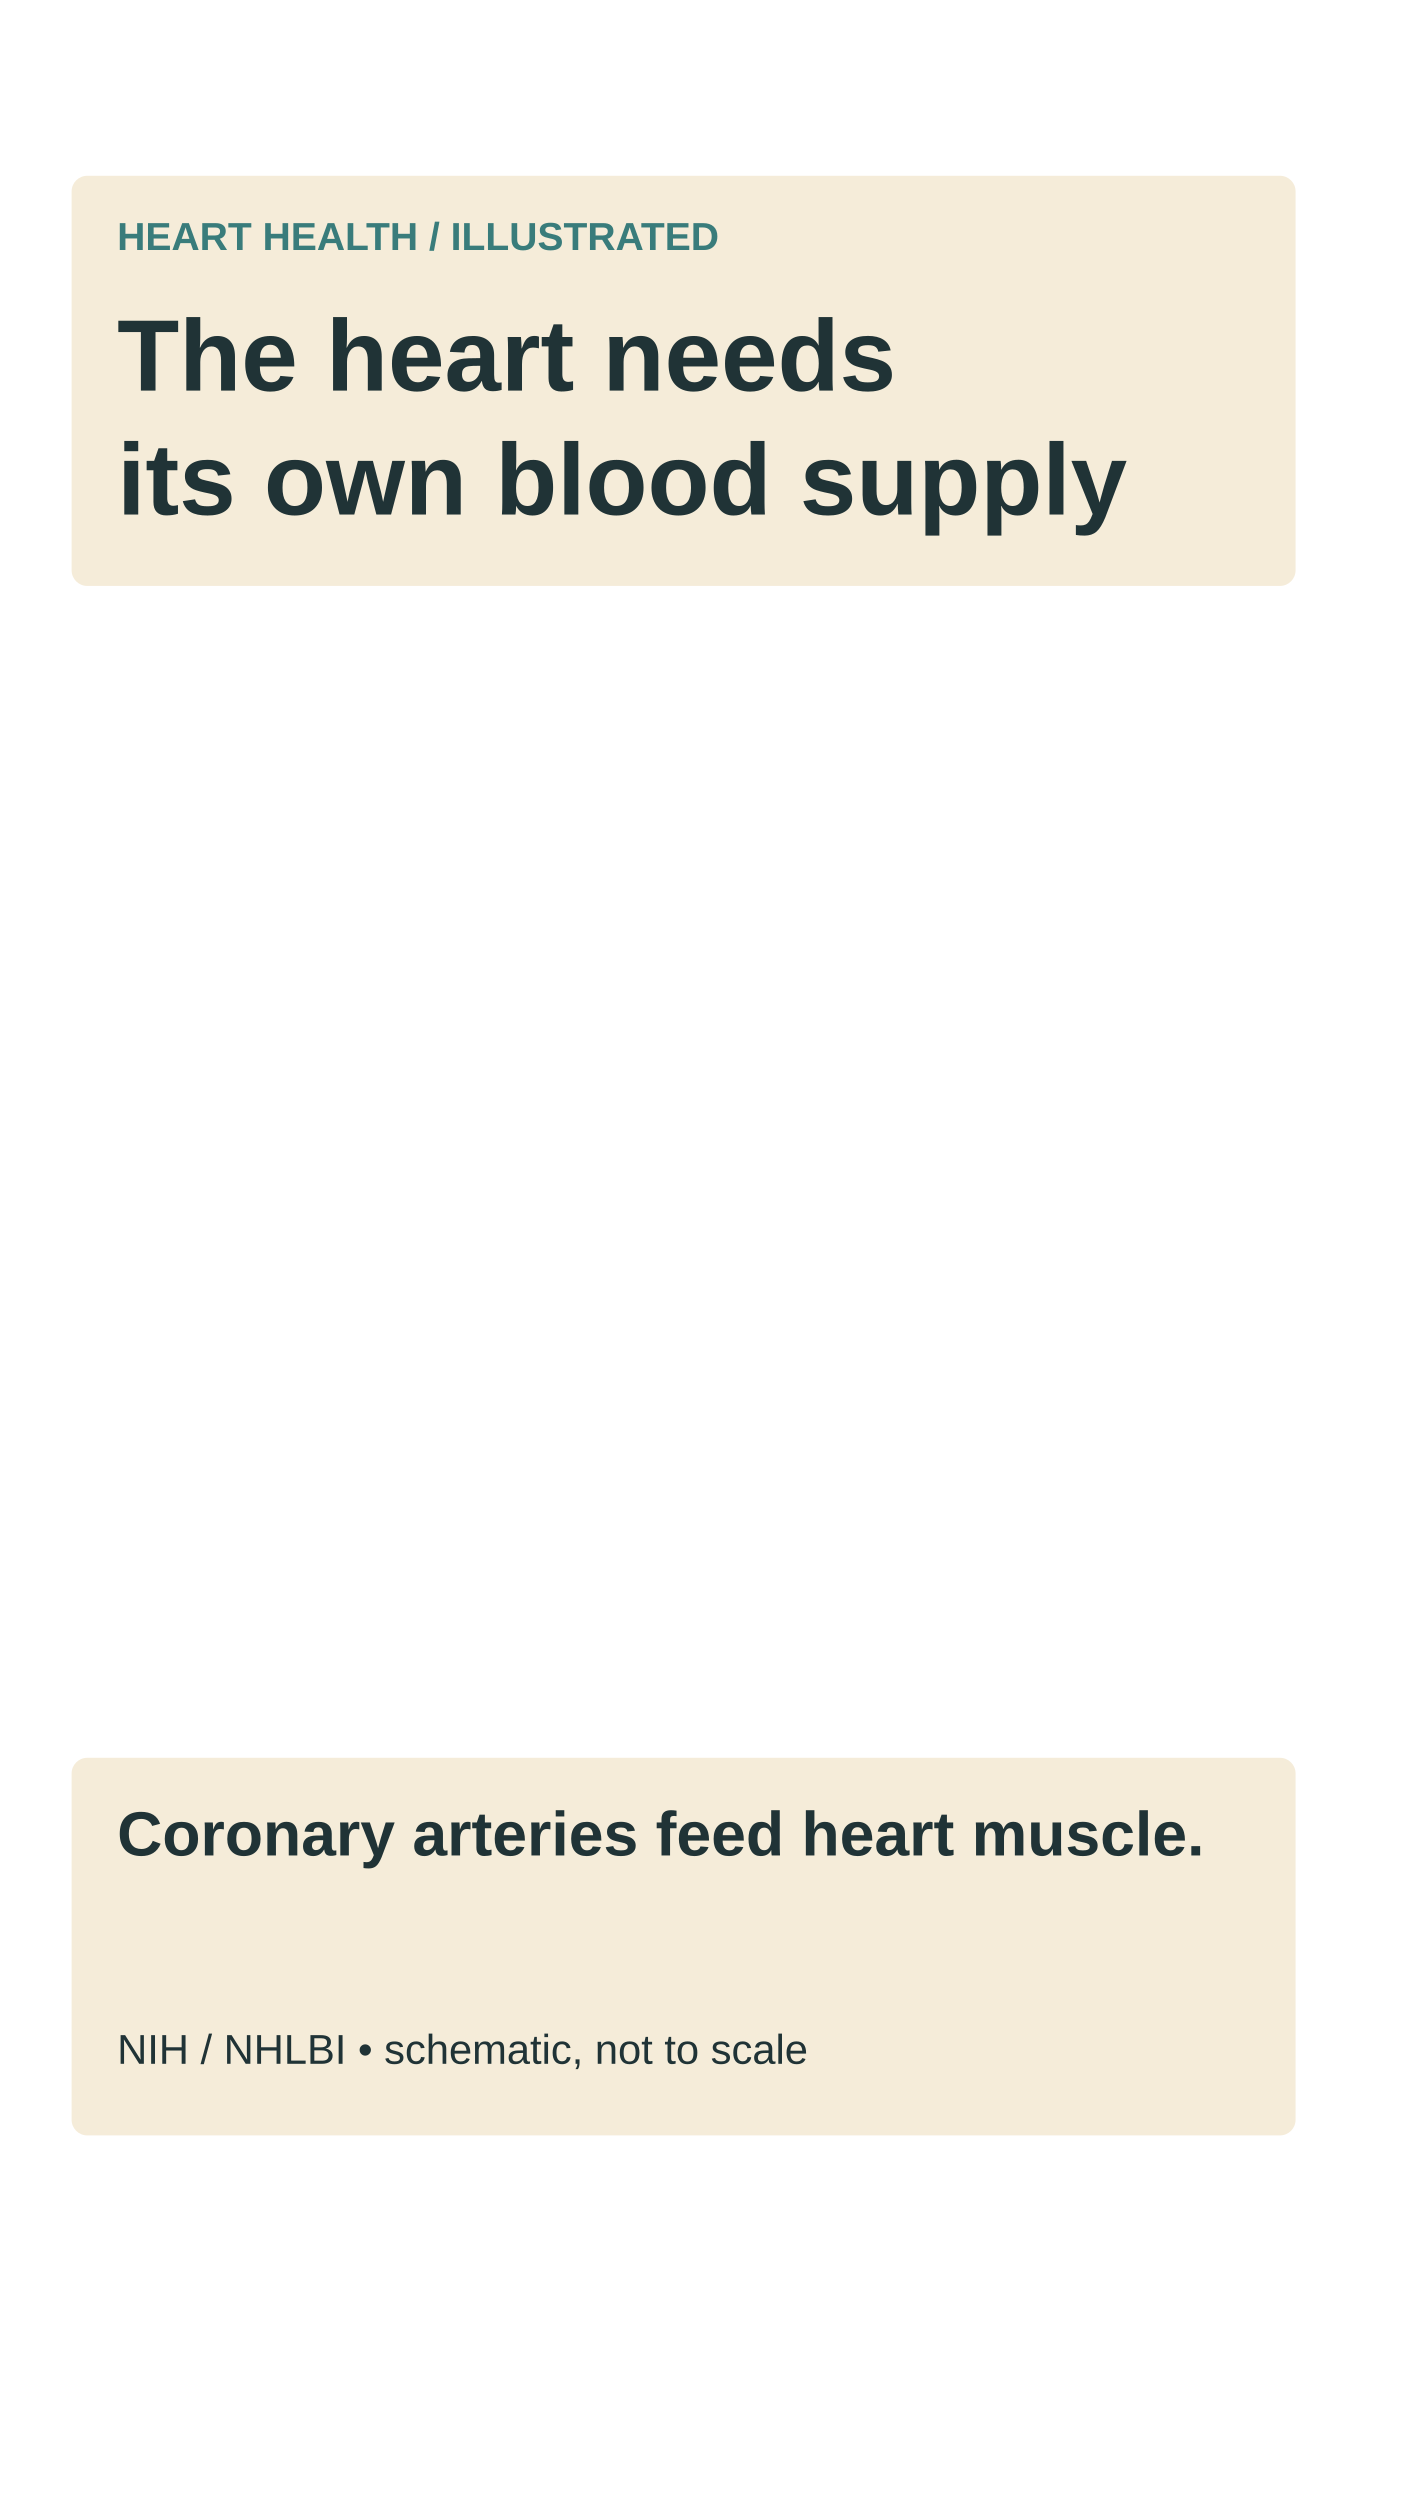
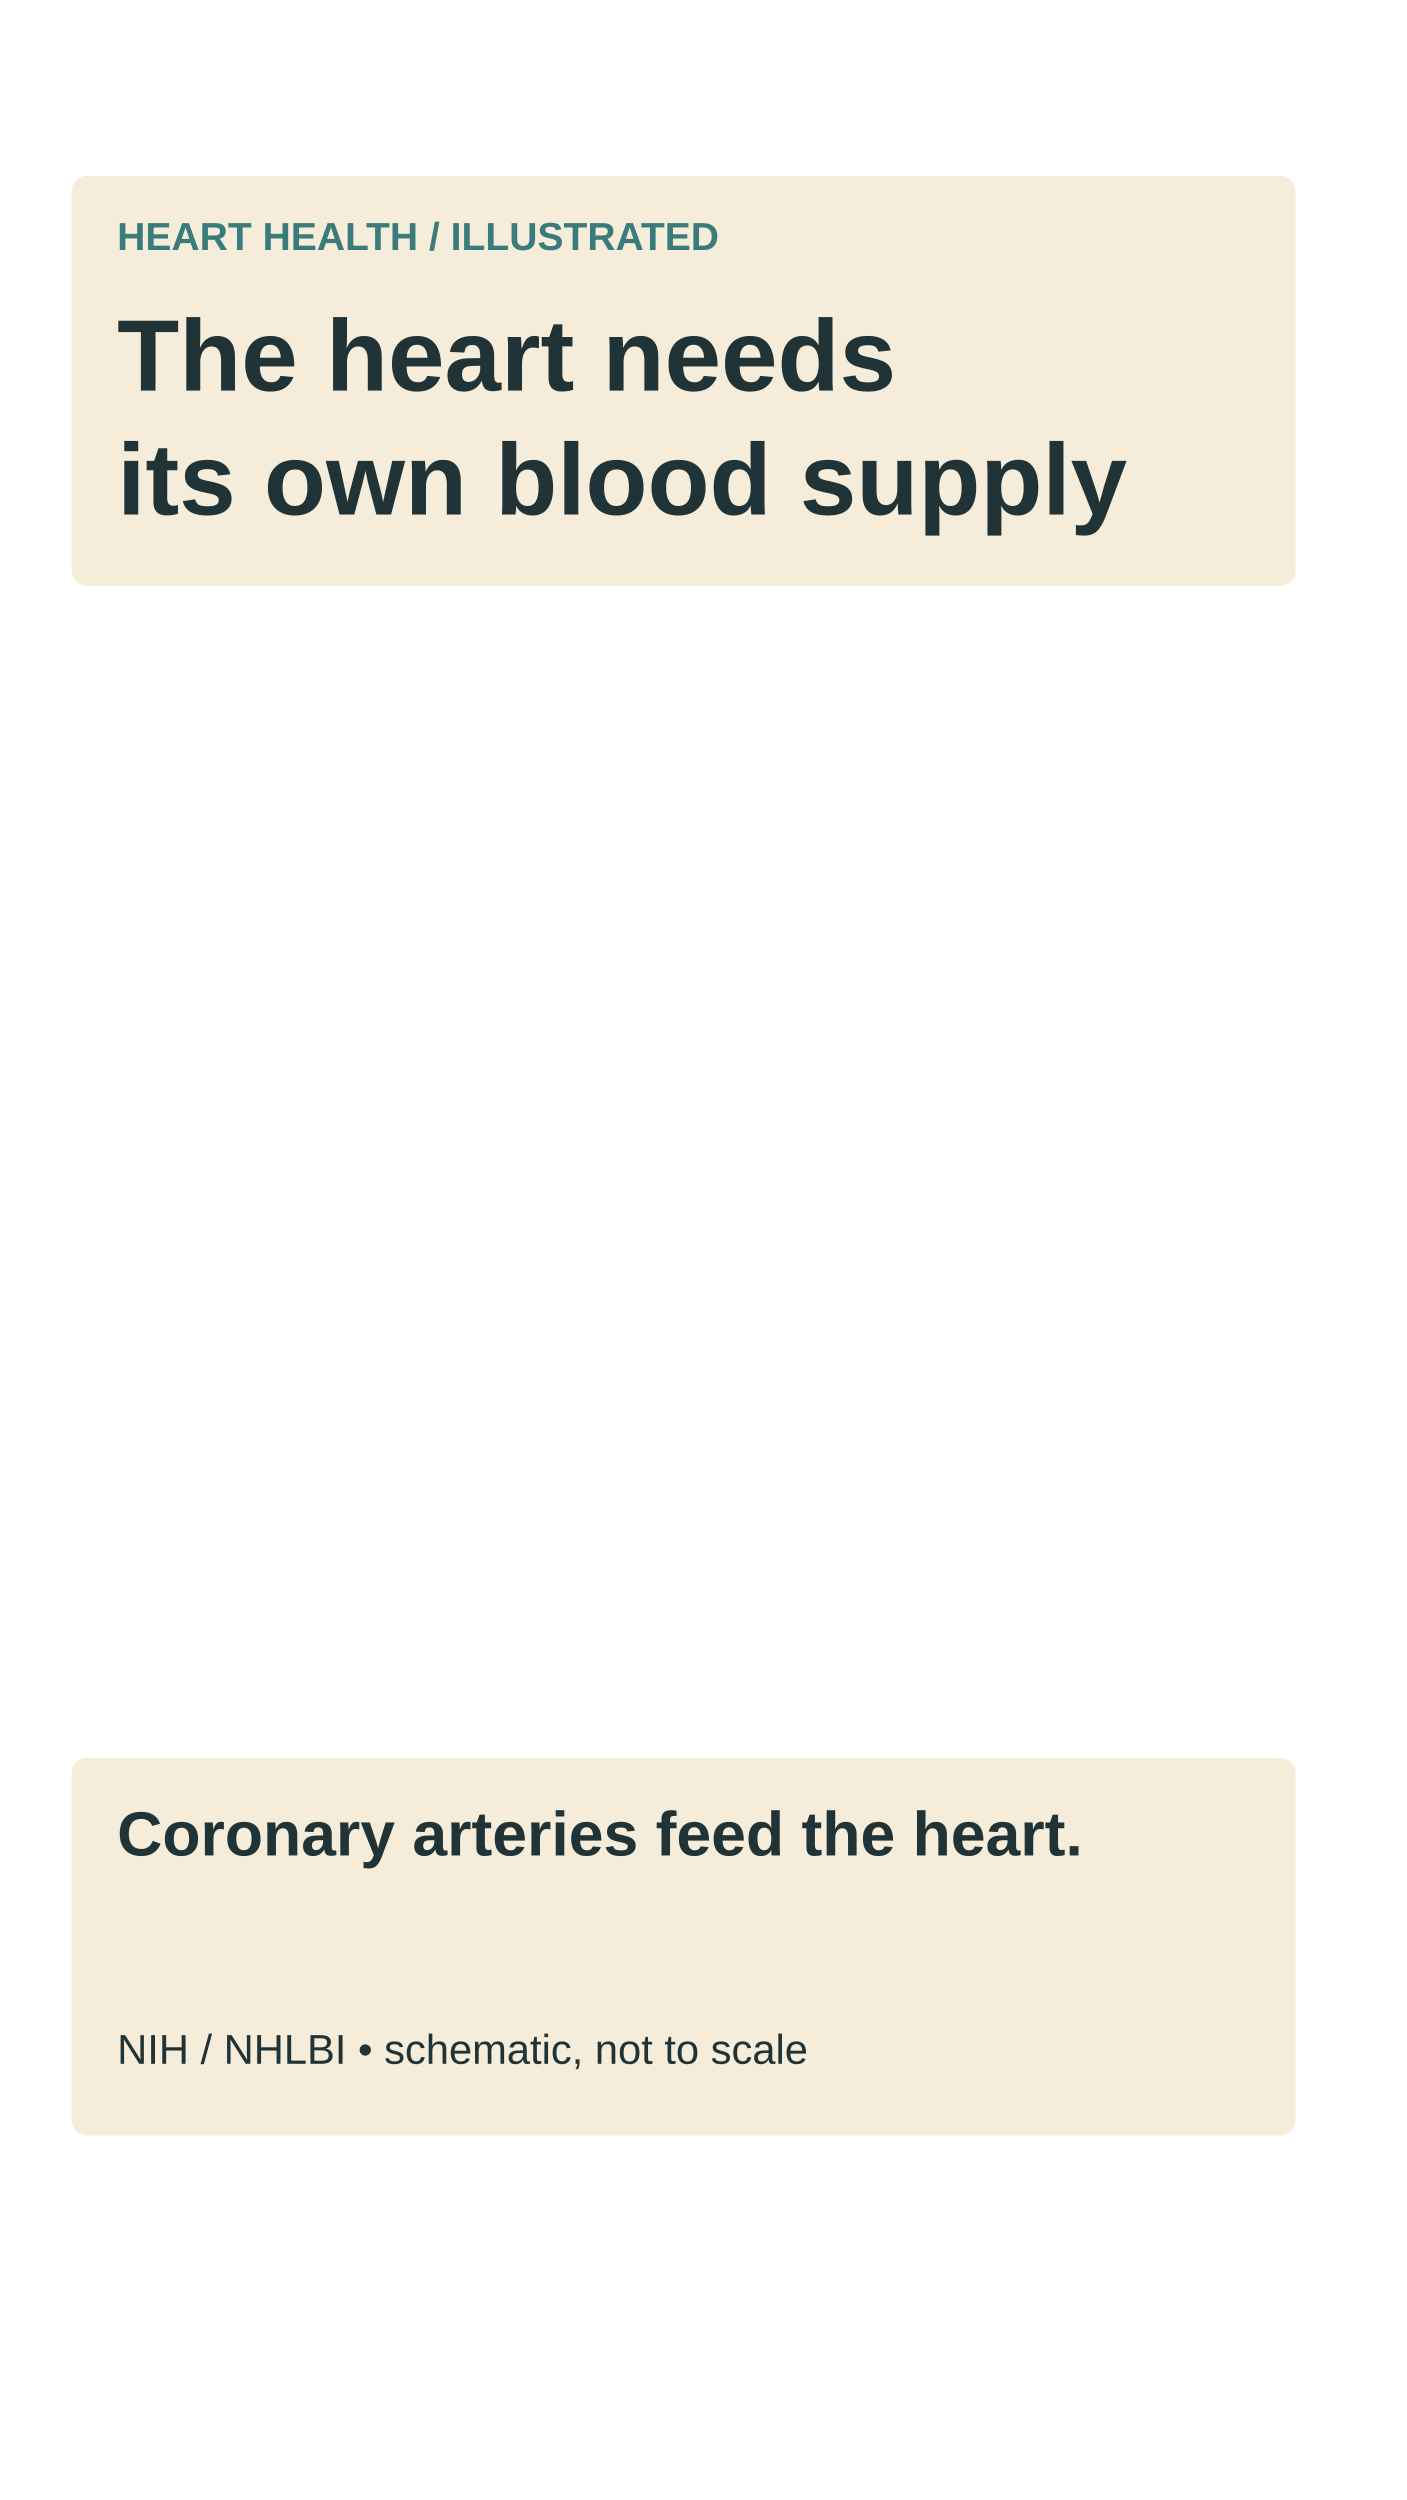
<svg xmlns="http://www.w3.org/2000/svg" width="1080" height="1920" viewBox="0 0 1080 1920">
  <g id="caption-fields">
    <rect x="55" y="135" width="940" height="315" rx="12" fill="#f5ecd9" stroke="none" stroke-width="4" />
    <rect x="55" y="1350" width="940" height="290" rx="12" fill="#f5ecd9" stroke="none" stroke-width="4" />
  </g>
  <g id="eyebrow">
    <text x="90" y="192" font-family="Arial, sans-serif" font-size="30" font-weight="700" fill="#397c7b">HEART HEALTH / ILLUSTRATED</text>
  </g>
  <g id="headline">
    <text x="90" y="300.0" font-family="Arial, sans-serif" font-size="78" font-weight="700" fill="#203336">The heart needs</text>
    <text x="90" y="395.16" font-family="Arial, sans-serif" font-size="78" font-weight="700" fill="#203336">its own blood supply</text>
  </g>
  <g id="explanatory-label">
-     <text x="90" y="1425.0" font-family="Arial, sans-serif" font-size="48" font-weight="700" fill="#203336">Coronary arteries feed heart muscle.</text>
+     <text x="90" y="1425.0" font-family="Arial, sans-serif" font-size="48" font-weight="700" fill="#203336">Coronary arteries feed the heart.</text>
  </g>
  <g id="source-label">
    <text x="90" y="1585" font-family="Arial, sans-serif" font-size="32" font-weight="400" fill="#203336">NIH / NHLBI • schematic, not to scale</text>
  </g>
</svg>
